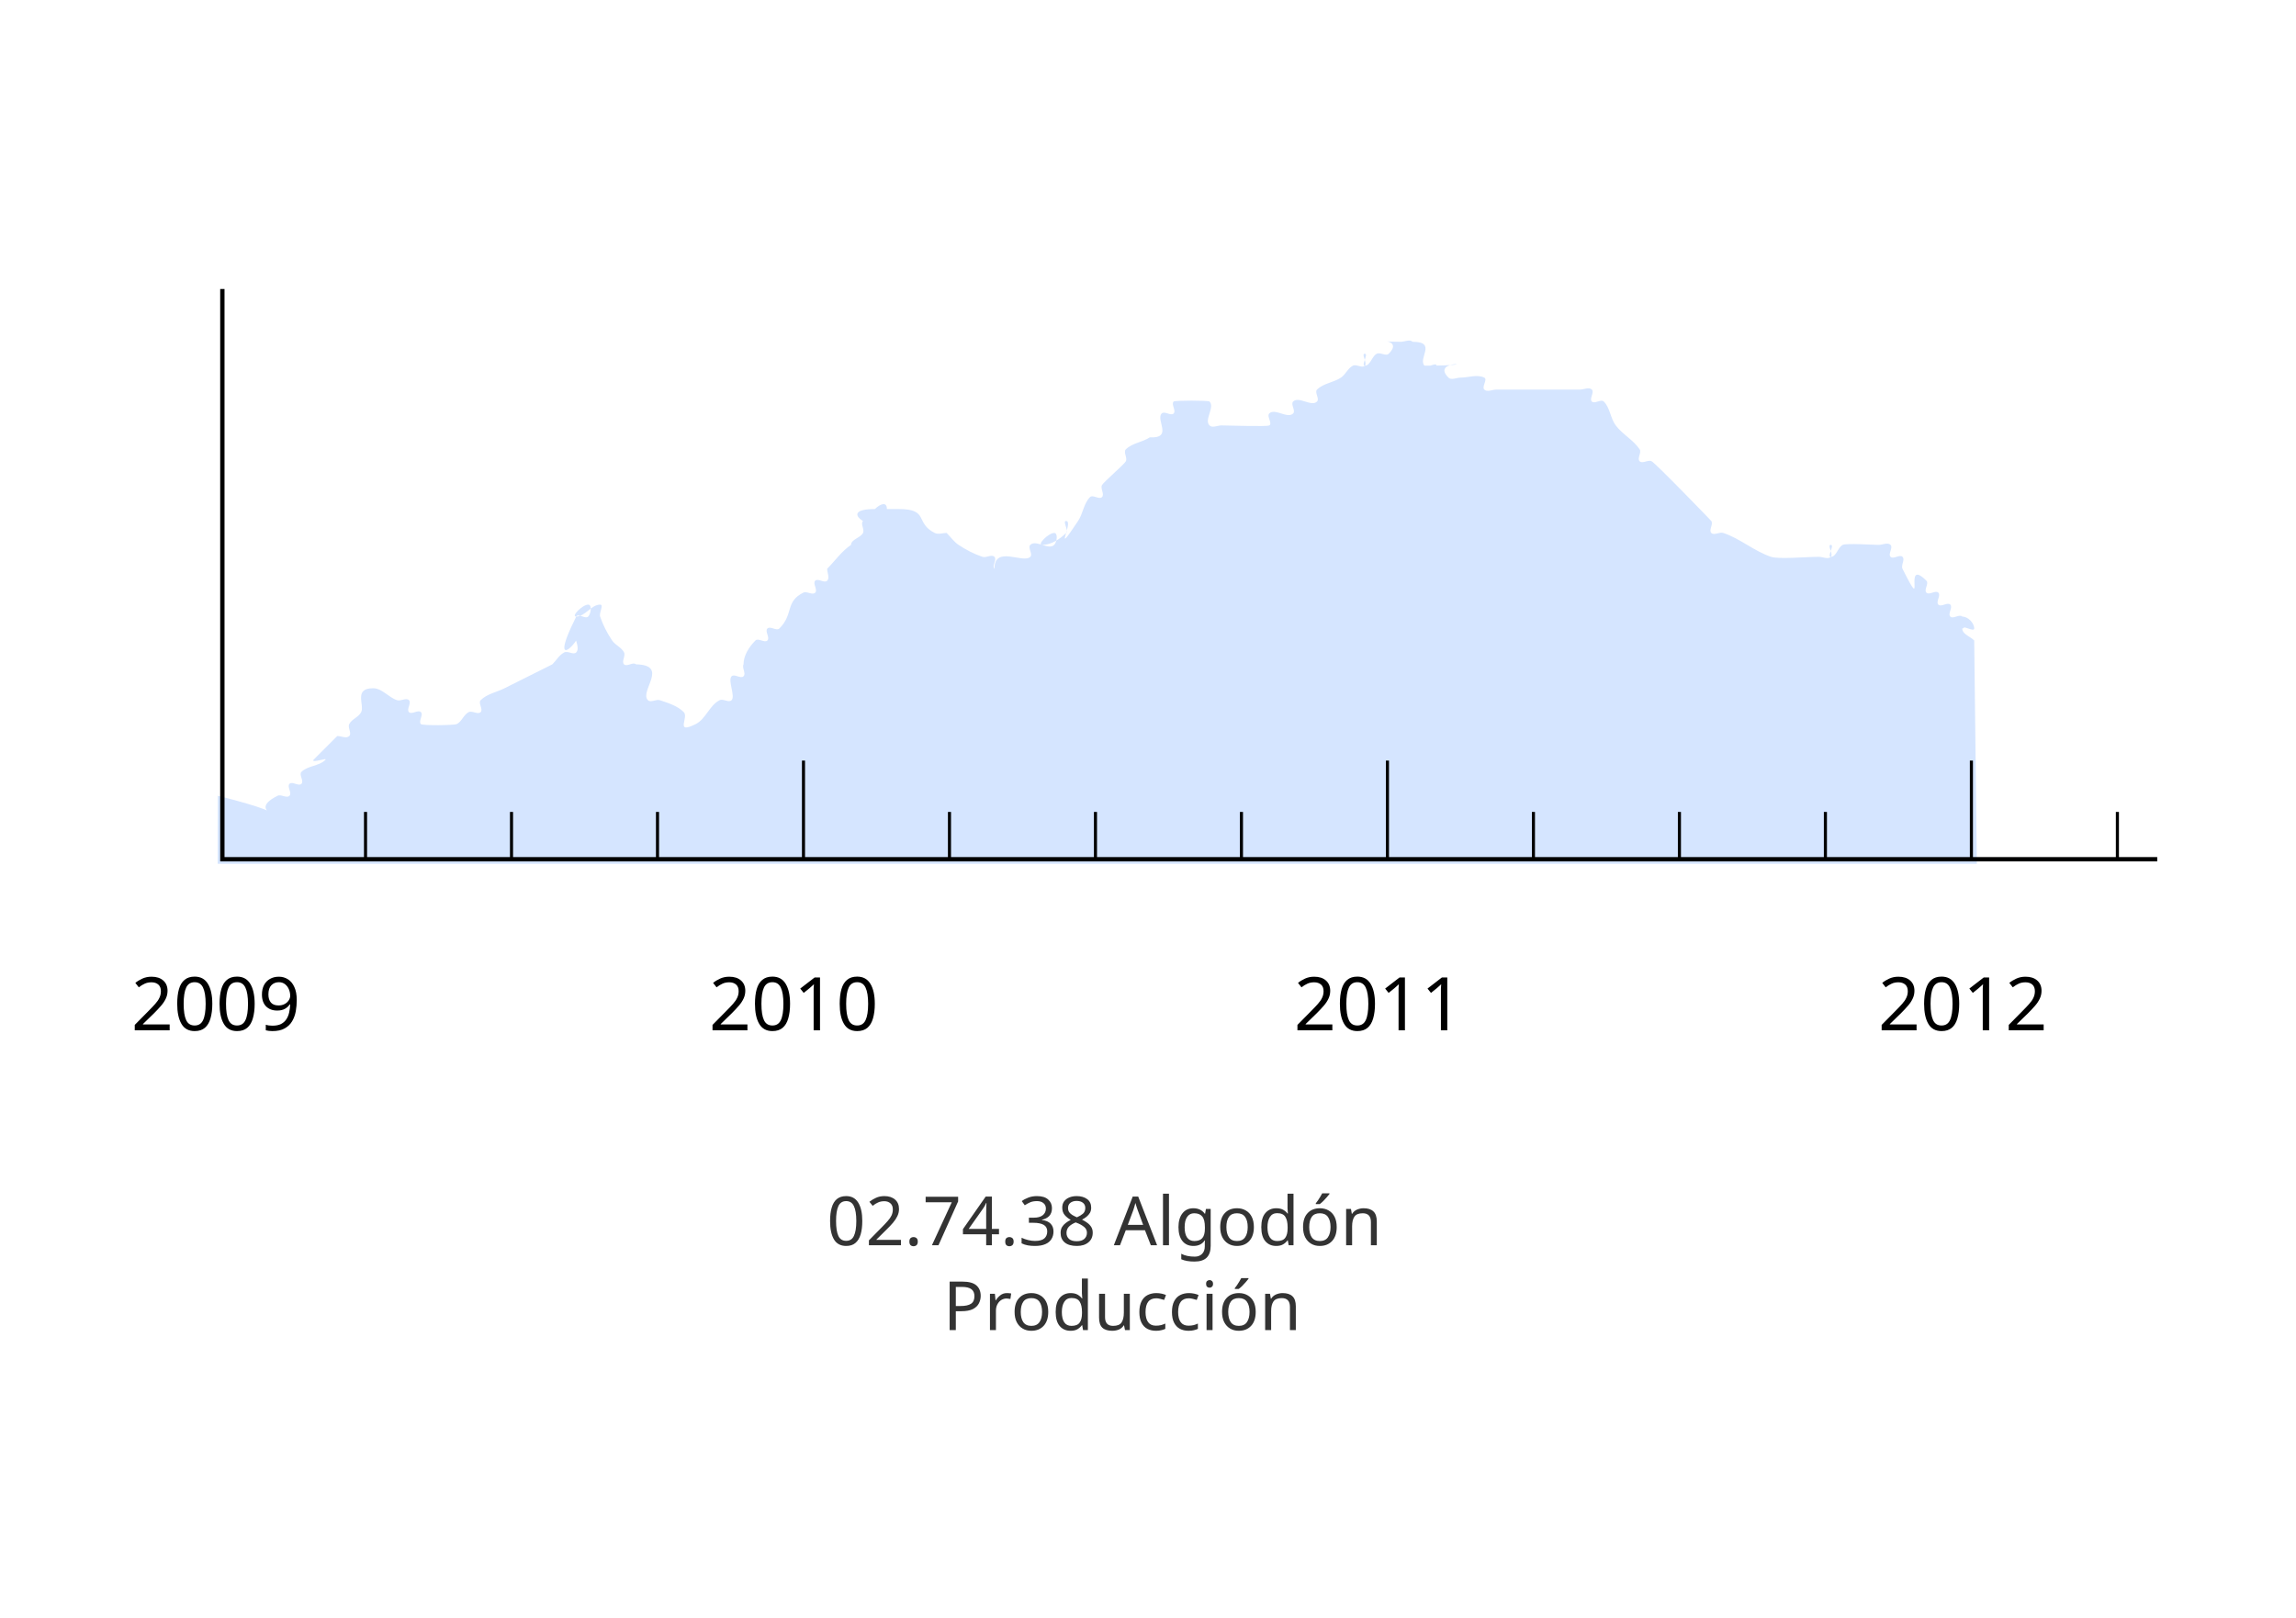
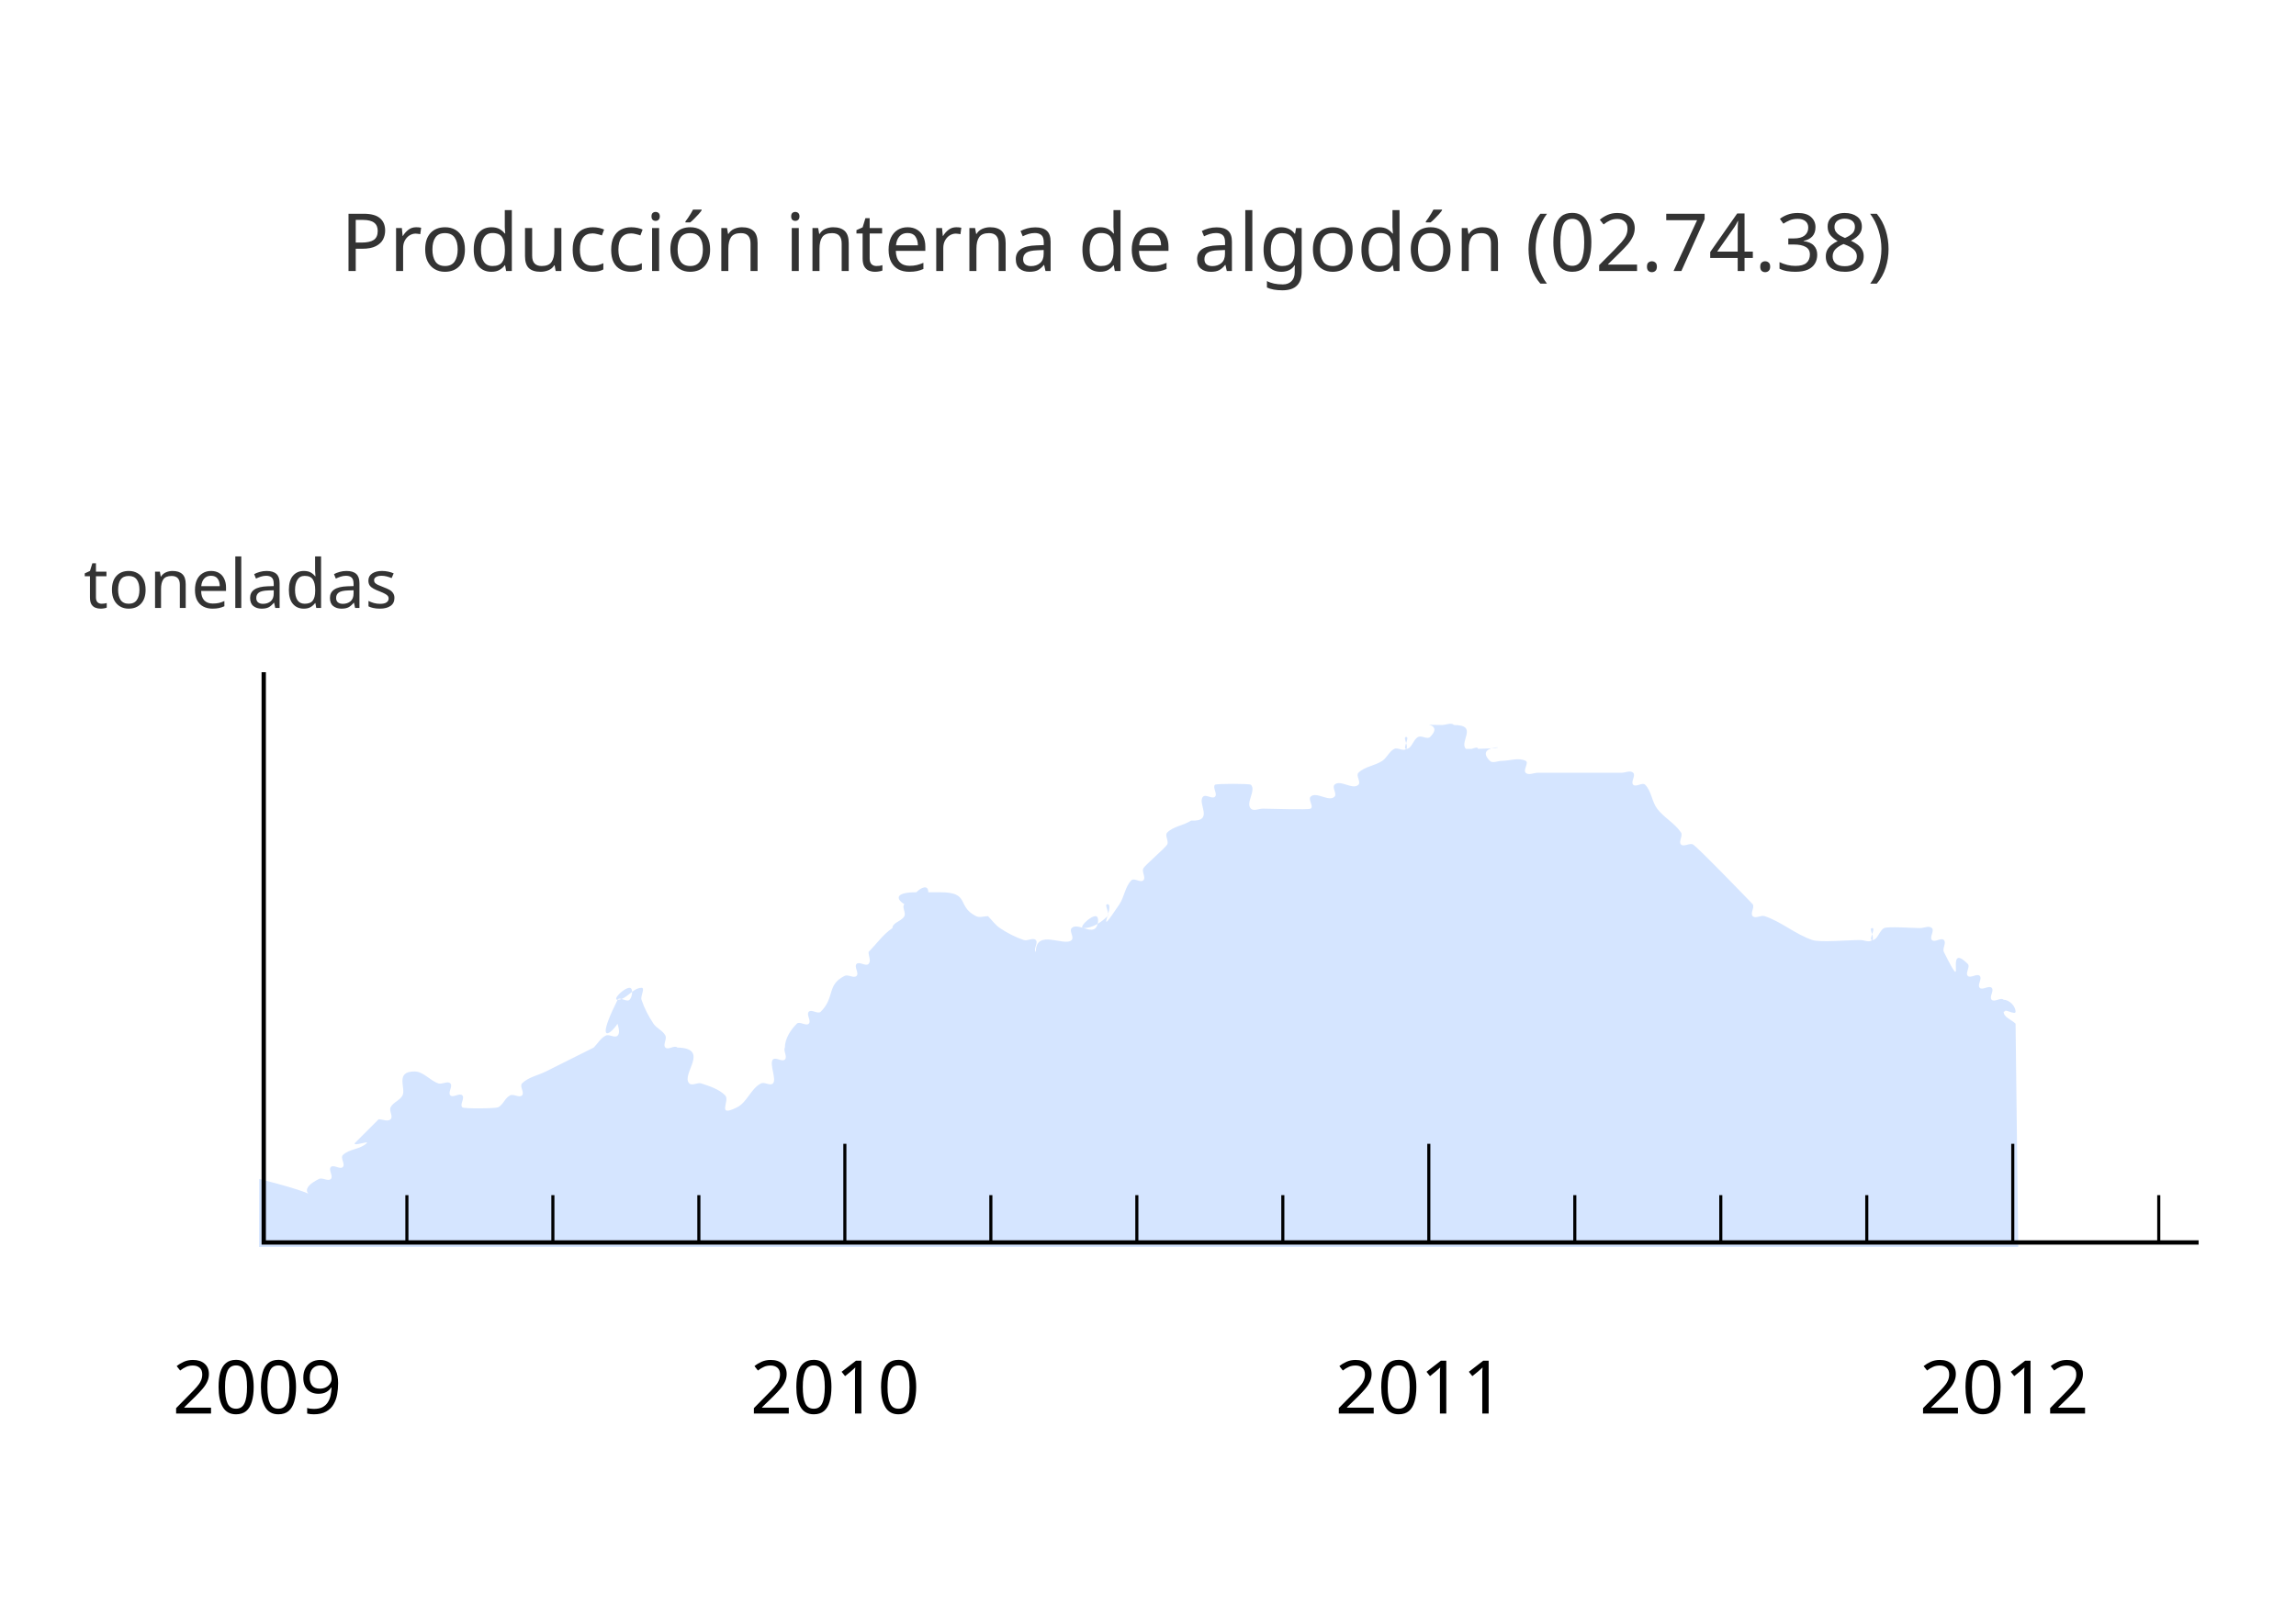
<svg xmlns="http://www.w3.org/2000/svg" width="372.047" height="262.205" id="svg2" version="1.1">
  <defs id="defs4">
    <marker orient="auto" refY="0.0" refX="0.0" id="Arrow2Lend" style="overflow:visible;">
      <path id="path4049" style="fill-rule:evenodd;stroke-width:0.625;stroke-linejoin:round;" d="M 8.719,4.034 L -2.207,0.016 L 8.719,-4.002 C 6.973,-1.63 6.983,1.616 8.719,4.034 z " transform="scale(1.1) rotate(180) translate(1,0)" />
    </marker>
    <marker orient="auto" refY="0.0" refX="0.0" id="Arrow1Mend" style="overflow:visible;">
      <path id="path4037" d="M 0.0,0.0 L 5.0,-5.0 L -12.5,0.0 L 5.0,5.0 L 0.0,0.0 z " style="fill-rule:evenodd;stroke:#000000;stroke-width:1.0pt;" transform="scale(0.4) rotate(180) translate(10,0)" />
    </marker>
    <marker orient="auto" refY="0.0" refX="0.0" id="TriangleOutL" style="overflow:visible">
      <path id="path4170" d="M 5.77,0.0 L -2.88,5.0 L -2.88,-5.0 L 5.77,0.0 z " style="fill-rule:evenodd;stroke:#000000;stroke-width:1.0pt" transform="scale(0.8)" />
    </marker>
    <marker orient="auto" refY="0.0" refX="0.0" id="Arrow1Lend" style="overflow:visible;">
      <path id="path4031" d="M 0.0,0.0 L 5.0,-5.0 L -12.5,0.0 L 5.0,5.0 L 0.0,0.0 z " style="fill-rule:evenodd;stroke:#000000;stroke-width:1.0pt;" transform="scale(0.8) rotate(180) translate(12.5,0)" />
    </marker>
    <marker orient="auto" refY="0.0" refX="0.0" id="Arrow1Send" style="overflow:visible;">
      <path id="path4043" d="M 0.0,0.0 L 5.0,-5.0 L -12.5,0.0 L 5.0,5.0 L 0.0,0.0 z " style="fill-rule:evenodd;stroke:#000000;stroke-width:1.0pt;" transform="scale(0.2) rotate(180) translate(6,0)" />
    </marker>
  </defs>
  <g id="layer1" transform="translate(0,-790.1574)">
-     <path style="fill:none;stroke:#000000;stroke-width:1px;stroke-linecap:butt;stroke-linejoin:miter;stroke-opacity:1" d="m 0,801.506 0,0" id="path4362" />
+     <path style="fill:none;stroke:#000000;stroke-width:1px;stroke-linecap:butt;stroke-linejoin:miter;stroke-opacity:1" d="m 0,823.612 0,0" id="path4362" />
    <text xml:space="preserve" style="font-size:12px;font-style:normal;font-weight:normal;line-height:125%;letter-spacing:0px;word-spacing:0px;fill:#000000;fill-opacity:1;stroke:none;font-family:Sans" x="12.244" y="90.235" id="text4364" transform="translate(0,790.1574)">
      <tspan id="tspan4366" x="12.244" y="90.235" />
    </text>
  </g>
  <g id="layer2" />
-   <path style="fill:#d5e5ff;fill-opacity:1;stroke:none" d="m 35.293,128.964 c 16.051,4.013 3.318,3.182 9.681,0 0.577,-0.289 1.48,0.456 1.936,0 0.457,-0.456 -0.457,-1.48 0,-1.936 0.457,-0.456 1.48,0.456 1.936,0 0.457,-0.456 -0.457,-1.48 0,-1.936 1.02,-1.02 2.852,-0.916 3.872,-1.936 0.457,-0.456 -2.225,0.577 -1.936,0 1.291,-1.291 2.582,-2.582 3.872,-3.872 0.645,0 1.48,0.456 1.936,0 0.457,-0.456 -0.289,-1.359 0,-1.936 0.408,-0.816 1.528,-1.12 1.936,-1.936 0.579,-1.157 -1.275,-3.873 1.936,-3.873 1.443,0 2.503,1.48 3.872,1.936 0.612,0.204 1.48,-0.456 1.936,0 0.457,0.456 -0.457,1.48 0,1.936 0.457,0.456 1.48,-0.456 1.936,0 0.457,0.456 -0.457,1.48 0,1.936 0.273,0.273 5.412,0.199 5.809,0 0.816,-0.408 1.12,-1.528 1.936,-1.936 0.577,-0.289 1.48,0.456 1.936,0 0.456,-0.456 -0.457,-1.48 0,-1.936 1.02,-1.02 2.582,-1.291 3.872,-1.936 1.291,-0.645 2.582,-1.291 3.872,-1.936 1.291,-0.645 2.582,-1.291 3.872,-1.936 0.645,-0.645 1.12,-1.528 1.936,-1.936 0.577,-0.289 1.48,0.456 1.936,0 0.913,-0.913 -1.291,-3.873 0,-3.873 2.743,0 -5.486,9.036 0,-1.936 0.289,-0.577 1.48,0.456 1.936,0 0.457,-0.456 0.645,-1.936 0,-1.936 -0.913,0 -2.849,1.936 -1.936,1.936 1.443,0 2.429,-1.936 3.873,-1.936 0.645,0 -0.204,1.324 0,1.936 0.456,1.369 1.136,2.672 1.936,3.872 0.506,0.759 1.528,1.12 1.936,1.936 0.289,0.577 -0.457,1.48 0,1.936 0.456,0.456 1.48,-0.456 1.936,0 5.452,0.12 0.493,4.366 1.936,5.809 0.457,0.456 1.324,-0.204 1.936,0 1.369,0.456 2.852,0.916 3.872,1.936 0.861,0.861 -1.506,3.657 1.936,1.936 1.633,-0.816 2.24,-3.056 3.873,-3.872 0.577,-0.289 1.48,0.456 1.936,0 0.648,-0.648 -0.648,-3.225 0,-3.872 0.456,-0.456 1.48,0.456 1.936,0 0.456,-0.456 -0.289,-1.359 0,-1.936 0.408,-0.816 1.291,-2.582 1.936,-1.936 0.645,0.645 -1.936,2.849 -1.936,1.936 0,-1.443 0.916,-2.852 1.936,-3.872 0.457,-0.456 1.48,0.456 1.936,0 0.457,-0.456 -0.457,-1.48 0,-1.936 0.457,-0.456 1.48,0.456 1.936,0 2.358,-2.358 0.907,-4.326 3.872,-5.809 0.577,-0.289 1.48,0.456 1.936,0 0.457,-0.456 -0.457,-1.48 0,-1.936 0.457,-0.456 1.48,0.456 1.936,0 0.457,-0.456 0,-1.291 0,-1.936 1.291,-1.291 2.354,-2.86 3.873,-3.872 0.537,-0.358 1.936,-0.645 1.936,0 0,0.645 -1.936,0.645 -1.936,0 0,-0.913 1.528,-1.12 1.936,-1.936 0.289,-0.577 -0.457,-1.48 0,-1.936 0.456,-0.456 1.936,-0.645 1.936,0 0,1.692 -6.422,-1.936 0,-1.936 0.645,0 0.645,1.936 0,1.936 -2.582,0 1.936,-4.518 1.936,-1.936 0,0.645 -2.582,0 -1.936,0 1.291,0 2.582,0 3.872,0 4.934,0 2.581,2.258 5.809,3.872 0.577,0.289 1.291,0 1.936,0 0.645,0.645 1.177,1.43 1.936,1.936 1.201,0.801 2.503,1.48 3.872,1.936 0.612,0.204 1.48,-0.456 1.936,0 0.456,0.456 -0.457,1.48 0,1.936 0.456,0.456 1.936,-0.645 1.936,0 0,0.645 -1.936,0.645 -1.936,0 0,-3.869 4.655,-0.783 5.809,-1.936 0.457,-0.456 -0.456,-1.48 0,-1.936 0.913,-0.913 2.96,0.913 3.872,0 0.457,-0.456 0.645,-1.936 0,-1.936 -0.913,0 -2.849,1.936 -1.936,1.936 1.443,0 2.852,-0.916 3.872,-1.936 0.457,-0.456 -0.645,-1.936 0,-1.936 1.335,0 -2.345,6.422 1.936,0 0.801,-1.201 0.916,-2.852 1.936,-3.873 0.456,-0.456 1.48,0.456 1.936,0 0.456,-0.456 -0.289,-1.359 0,-1.936 0.25,-0.501 3.622,-3.372 3.872,-3.873 0.289,-0.577 -0.457,-1.48 0,-1.936 1.02,-1.02 2.672,-1.136 3.872,-1.936 3.836,0.193 0.916,-2.852 1.936,-3.872 0.457,-0.456 1.48,0.456 1.936,0 0.457,-0.456 -0.456,-1.48 0,-1.936 0.194,-0.194 5.615,-0.194 5.809,0 0.913,0.913 -0.913,2.96 0,3.872 0.456,0.456 1.291,0 1.936,0 1.272,0 7.29,0.228 7.745,0 0.577,-0.289 -0.456,-1.48 0,-1.936 0.913,-0.913 2.96,0.913 3.872,0 0.457,-0.456 -0.456,-1.48 0,-1.936 0.913,-0.913 2.96,0.913 3.873,0 0.457,-0.456 -0.457,-1.48 0,-1.936 0.457,-0.456 1.936,-0.645 1.936,0 0,0.645 -2.393,0.456 -1.936,0 1.02,-1.02 2.672,-1.136 3.872,-1.936 0.759,-0.506 1.12,-1.528 1.936,-1.936 0.577,-0.289 1.48,0.456 1.936,0 0.457,-0.456 -0.645,-1.936 0,-1.936 0.645,0 -0.645,1.936 0,1.936 0.913,0 1.12,-1.528 1.936,-1.936 0.577,-0.289 1.48,0.456 1.936,0 2.582,-2.582 -3.227,-1.936 1.936,-1.936 0.645,0 1.48,-0.456 1.936,0 0.457,0.456 0.645,1.936 0,1.936 -0.645,0 -0.645,-1.936 0,-1.936 4.029,0 0.779,2.715 1.936,3.872 0.457,0.456 1.936,-0.645 1.936,0 0,0.645 -2.582,0 -1.936,0 10.972,0 0.645,-1.291 3.873,1.936 0.456,0.456 1.291,0 1.936,0 1.291,0 2.718,-0.577 3.872,0 0.577,0.289 -0.457,1.48 0,1.936 0.457,0.456 1.291,0 1.936,0 3.872,0 7.745,0 11.617,0 0.645,0 1.291,0 1.936,0 0.645,0 1.48,-0.456 1.936,0 0.456,0.456 -0.457,1.48 0,1.936 0.456,0.456 1.48,-0.456 1.936,0 1.02,1.02 1.07,2.718 1.936,3.872 1.095,1.46 2.86,2.354 3.872,3.872 0.358,0.537 -0.456,1.48 0,1.936 0.457,0.456 1.359,-0.289 1.936,0 0.693,0.346 9.661,9.651 9.681,9.681 0.358,0.537 -0.457,1.48 0,1.936 0.456,0.456 1.324,-0.204 1.936,0 2.738,0.913 5.007,2.96 7.745,3.872 1.242,0.414 5.757,0 7.745,0 0.645,0 1.48,0.456 1.936,0 0.457,-0.456 -0.645,-1.936 0,-1.936 0.645,0 -0.645,1.936 0,1.936 0.913,0 1.12,-1.528 1.936,-1.936 0.589,-0.295 4.937,0 5.809,0 0.645,0 1.48,-0.456 1.936,0 0.457,0.456 -0.456,1.48 0,1.936 0.457,0.456 1.48,-0.456 1.936,0 0.457,0.456 -0.289,1.359 0,1.936 4.029,8.058 -0.134,-2.07 3.873,1.936 0.456,0.456 -0.457,1.48 0,1.936 0.456,0.456 1.48,-0.456 1.936,0 0.456,0.456 -0.457,1.48 0,1.936 0.456,0.456 1.48,-0.456 1.936,0 0.457,0.456 -0.457,1.48 0,1.936 0.457,0.456 1.48,-0.456 1.936,0 0.457,0.456 0.645,1.936 0,1.936 -0.645,0 -0.645,-1.936 0,-1.936 0.913,0 1.936,1.023 1.936,1.936 0,0.645 -1.936,-0.645 -1.936,0 0,0.913 1.291,1.291 1.936,1.936 l 0.431,36.197 -285.059,0 z" id="path5663" />
-   <path style="fill:none;stroke:#000000;stroke-width:0.7;stroke-linecap:butt;stroke-linejoin:miter;stroke-miterlimit:4;stroke-opacity:1;stroke-dasharray:none" d="m 349.562,139.251 -313.531,0 0,-92.416" id="path5673-5-3" />
-   <path style="fill:none;stroke:#000000;stroke-width:0.5;stroke-linecap:butt;stroke-linejoin:miter;stroke-miterlimit:4;stroke-opacity:1;stroke-dasharray:none" d="m 59.23,131.585 0,7.767" id="path5771" />
-   <path style="fill:none;stroke:#000000;stroke-width:0.5;stroke-linecap:butt;stroke-linejoin:miter;stroke-miterlimit:4;stroke-opacity:1;stroke-dasharray:none" d="m 82.886,131.585 0,7.767" id="path5771-6" />
-   <path style="fill:none;stroke:#000000;stroke-width:0.5;stroke-linecap:butt;stroke-linejoin:miter;stroke-miterlimit:4;stroke-opacity:1;stroke-dasharray:none" d="m 106.542,131.585 0,7.767" id="path5771-4" />
-   <path style="fill:none;stroke:#000000;stroke-width:0.5;stroke-linecap:butt;stroke-linejoin:miter;stroke-miterlimit:4;stroke-opacity:1;stroke-dasharray:none" d="m 130.198,123.263 0,16.088" id="path5771-2" />
-   <path style="fill:none;stroke:#000000;stroke-width:0.5;stroke-linecap:butt;stroke-linejoin:miter;stroke-miterlimit:4;stroke-opacity:1;stroke-dasharray:none" d="m 153.854,131.585 0,7.767" id="path5771-25" />
-   <path style="fill:none;stroke:#000000;stroke-width:0.5;stroke-linecap:butt;stroke-linejoin:miter;stroke-miterlimit:4;stroke-opacity:1;stroke-dasharray:none" d="m 177.511,131.585 0,7.767" id="path5771-1" />
-   <path style="fill:none;stroke:#000000;stroke-width:0.5;stroke-linecap:butt;stroke-linejoin:miter;stroke-miterlimit:4;stroke-opacity:1;stroke-dasharray:none" d="m 201.167,131.585 0,7.767" id="path5771-0" />
-   <path style="fill:none;stroke:#000000;stroke-width:0.5;stroke-linecap:butt;stroke-linejoin:miter;stroke-miterlimit:4;stroke-opacity:1;stroke-dasharray:none" d="m 224.823,123.263 0,16.088" id="path5771-9" />
-   <path style="fill:none;stroke:#000000;stroke-width:0.5;stroke-linecap:butt;stroke-linejoin:miter;stroke-miterlimit:4;stroke-opacity:1;stroke-dasharray:none" d="m 248.479,131.585 0,7.767" id="path5771-5" />
-   <path style="fill:none;stroke:#000000;stroke-width:0.5;stroke-linecap:butt;stroke-linejoin:miter;stroke-miterlimit:4;stroke-opacity:1;stroke-dasharray:none" d="m 272.135,131.585 0,7.767" id="path5771-47" />
-   <path style="fill:none;stroke:#000000;stroke-width:0.5;stroke-linecap:butt;stroke-linejoin:miter;stroke-miterlimit:4;stroke-opacity:1;stroke-dasharray:none" d="m 295.791,131.585 0,7.767" id="path5771-10" />
-   <path style="fill:none;stroke:#000000;stroke-width:0.5;stroke-linecap:butt;stroke-linejoin:miter;stroke-miterlimit:4;stroke-opacity:1;stroke-dasharray:none" d="m 319.448,123.263 0,16.088" id="path5771-10-1" />
-   <path style="fill:none;stroke:#000000;stroke-width:0.5;stroke-linecap:butt;stroke-linejoin:miter;stroke-miterlimit:4;stroke-opacity:1;stroke-dasharray:none" d="m 343.104,131.585 0,7.767" id="path5771-10-0" />
-   <text xml:space="preserve" style="font-size:12px;font-style:normal;font-weight:normal;line-height:125%;letter-spacing:0px;word-spacing:0px;fill:#000000;fill-opacity:1;stroke:none;font-family:Sans" x="114.879" y="166.975" id="text5893">
-     <tspan id="tspan5895" x="114.879" y="166.975">2010</tspan>
+   <path style="fill:#d5e5ff;fill-opacity:1;stroke:none" d="m 41.997,191.069 c 16.051,4.013 3.318,3.182 9.681,0 0.577,-0.289 1.48,0.456 1.936,0 0.457,-0.456 -0.457,-1.48 0,-1.936 0.457,-0.456 1.48,0.456 1.936,0 0.457,-0.456 -0.457,-1.48 0,-1.936 1.02,-1.02 2.852,-0.916 3.872,-1.936 0.457,-0.456 -2.225,0.577 -1.936,0 1.291,-1.291 2.582,-2.582 3.872,-3.872 0.645,0 1.48,0.456 1.936,0 0.457,-0.456 -0.289,-1.359 0,-1.936 0.408,-0.816 1.528,-1.12 1.936,-1.936 0.579,-1.157 -1.275,-3.873 1.936,-3.873 1.443,0 2.503,1.48 3.872,1.936 0.612,0.204 1.48,-0.456 1.936,0 0.457,0.456 -0.457,1.48 0,1.936 0.457,0.456 1.48,-0.456 1.936,0 0.457,0.456 -0.457,1.48 0,1.936 0.273,0.273 5.412,0.199 5.809,0 0.816,-0.408 1.12,-1.528 1.936,-1.936 0.577,-0.289 1.48,0.456 1.936,0 0.456,-0.456 -0.457,-1.48 0,-1.936 1.02,-1.02 2.582,-1.291 3.872,-1.936 1.291,-0.645 2.582,-1.291 3.872,-1.936 1.291,-0.645 2.582,-1.291 3.872,-1.936 0.645,-0.645 1.12,-1.528 1.936,-1.936 0.577,-0.289 1.48,0.456 1.936,0 0.913,-0.913 -1.291,-3.873 0,-3.873 2.743,0 -5.486,9.036 0,-1.936 0.289,-0.577 1.48,0.456 1.936,0 0.457,-0.456 0.645,-1.936 0,-1.936 -0.913,0 -2.849,1.936 -1.936,1.936 1.443,0 2.429,-1.936 3.873,-1.936 0.645,0 -0.204,1.324 0,1.936 0.456,1.369 1.136,2.672 1.936,3.872 0.506,0.759 1.528,1.12 1.936,1.936 0.289,0.577 -0.457,1.48 0,1.936 0.456,0.456 1.48,-0.456 1.936,0 5.452,0.12 0.493,4.366 1.936,5.809 0.457,0.456 1.324,-0.204 1.936,0 1.369,0.456 2.852,0.916 3.872,1.936 0.861,0.861 -1.506,3.657 1.936,1.936 1.633,-0.816 2.24,-3.056 3.873,-3.872 0.577,-0.289 1.48,0.456 1.936,0 0.648,-0.648 -0.648,-3.225 0,-3.872 0.456,-0.456 1.48,0.456 1.936,0 0.456,-0.456 -0.289,-1.359 0,-1.936 0.408,-0.816 1.291,-2.582 1.936,-1.936 0.645,0.645 -1.936,2.849 -1.936,1.936 0,-1.443 0.916,-2.852 1.936,-3.872 0.457,-0.456 1.48,0.456 1.936,0 0.457,-0.456 -0.457,-1.48 0,-1.936 0.457,-0.456 1.48,0.456 1.936,0 2.358,-2.358 0.907,-4.326 3.872,-5.809 0.577,-0.289 1.48,0.456 1.936,0 0.457,-0.456 -0.457,-1.48 0,-1.936 0.457,-0.456 1.48,0.456 1.936,0 0.457,-0.456 0,-1.291 0,-1.936 1.291,-1.291 2.354,-2.86 3.873,-3.872 0.537,-0.358 1.936,-0.645 1.936,0 0,0.645 -1.936,0.645 -1.936,0 0,-0.913 1.528,-1.12 1.936,-1.936 0.289,-0.577 -0.457,-1.48 0,-1.936 0.456,-0.456 1.936,-0.645 1.936,0 0,1.692 -6.422,-1.936 0,-1.936 0.645,0 0.645,1.936 0,1.936 -2.582,0 1.936,-4.518 1.936,-1.936 0,0.645 -2.582,0 -1.936,0 1.291,0 2.582,0 3.872,0 4.934,0 2.581,2.258 5.809,3.872 0.577,0.289 1.291,0 1.936,0 0.645,0.645 1.177,1.43 1.936,1.936 1.201,0.801 2.503,1.48 3.872,1.936 0.612,0.204 1.48,-0.456 1.936,0 0.456,0.456 -0.457,1.48 0,1.936 0.456,0.456 1.936,-0.645 1.936,0 0,0.645 -1.936,0.645 -1.936,0 0,-3.869 4.655,-0.783 5.809,-1.936 0.457,-0.456 -0.456,-1.48 0,-1.936 0.913,-0.913 2.96,0.913 3.872,0 0.457,-0.456 0.645,-1.936 0,-1.936 -0.913,0 -2.849,1.936 -1.936,1.936 1.443,0 2.852,-0.916 3.872,-1.936 0.457,-0.456 -0.645,-1.936 0,-1.936 1.335,0 -2.345,6.422 1.936,0 0.801,-1.201 0.916,-2.852 1.936,-3.873 0.456,-0.456 1.48,0.456 1.936,0 0.456,-0.456 -0.289,-1.359 0,-1.936 0.25,-0.501 3.622,-3.372 3.872,-3.873 0.289,-0.577 -0.457,-1.48 0,-1.936 1.02,-1.02 2.672,-1.136 3.872,-1.936 3.836,0.193 0.916,-2.852 1.936,-3.872 0.457,-0.456 1.48,0.456 1.936,0 0.457,-0.456 -0.456,-1.48 0,-1.936 0.194,-0.194 5.615,-0.194 5.809,0 0.913,0.913 -0.913,2.96 0,3.872 0.456,0.456 1.291,0 1.936,0 1.272,0 7.29,0.228 7.745,0 0.577,-0.289 -0.456,-1.48 0,-1.936 0.913,-0.913 2.96,0.913 3.872,0 0.457,-0.456 -0.456,-1.48 0,-1.936 0.913,-0.913 2.96,0.913 3.873,0 0.457,-0.456 -0.457,-1.48 0,-1.936 0.457,-0.456 1.936,-0.645 1.936,0 0,0.645 -2.393,0.456 -1.936,0 1.02,-1.02 2.672,-1.136 3.872,-1.936 0.759,-0.506 1.12,-1.528 1.936,-1.936 0.577,-0.289 1.48,0.456 1.936,0 0.457,-0.456 -0.645,-1.936 0,-1.936 0.645,0 -0.645,1.936 0,1.936 0.913,0 1.12,-1.528 1.936,-1.936 0.577,-0.289 1.48,0.456 1.936,0 2.582,-2.582 -3.227,-1.936 1.936,-1.936 0.645,0 1.48,-0.456 1.936,0 0.457,0.456 0.645,1.936 0,1.936 -0.645,0 -0.645,-1.936 0,-1.936 4.029,0 0.779,2.715 1.936,3.872 0.457,0.456 1.936,-0.645 1.936,0 0,0.645 -2.582,0 -1.936,0 10.972,0 0.645,-1.291 3.873,1.936 0.456,0.456 1.291,0 1.936,0 1.291,0 2.718,-0.577 3.872,0 0.577,0.289 -0.457,1.48 0,1.936 0.457,0.456 1.291,0 1.936,0 3.872,0 7.745,0 11.617,0 0.645,0 1.291,0 1.936,0 0.645,0 1.48,-0.456 1.936,0 0.456,0.456 -0.457,1.48 0,1.936 0.456,0.456 1.48,-0.456 1.936,0 1.02,1.02 1.07,2.718 1.936,3.872 1.095,1.46 2.86,2.354 3.872,3.872 0.358,0.537 -0.456,1.48 0,1.936 0.457,0.456 1.359,-0.289 1.936,0 0.693,0.346 9.661,9.651 9.681,9.681 0.358,0.537 -0.457,1.48 0,1.936 0.456,0.456 1.324,-0.204 1.936,0 2.738,0.913 5.007,2.96 7.745,3.872 1.242,0.414 5.757,0 7.745,0 0.645,0 1.48,0.456 1.936,0 0.457,-0.456 -0.645,-1.936 0,-1.936 0.645,0 -0.645,1.936 0,1.936 0.913,0 1.12,-1.528 1.936,-1.936 0.589,-0.295 4.937,0 5.809,0 0.645,0 1.48,-0.456 1.936,0 0.457,0.456 -0.456,1.48 0,1.936 0.457,0.456 1.48,-0.456 1.936,0 0.457,0.456 -0.289,1.359 0,1.936 4.029,8.058 -0.134,-2.07 3.873,1.936 0.456,0.456 -0.457,1.48 0,1.936 0.456,0.456 1.48,-0.456 1.936,0 0.456,0.456 -0.457,1.48 0,1.936 0.456,0.456 1.48,-0.456 1.936,0 0.457,0.456 -0.457,1.48 0,1.936 0.457,0.456 1.48,-0.456 1.936,0 0.457,0.456 0.645,1.936 0,1.936 -0.645,0 -0.645,-1.936 0,-1.936 0.913,0 1.936,1.023 1.936,1.936 0,0.645 -1.936,-0.645 -1.936,0 0,0.913 1.291,1.291 1.936,1.936 l 0.431,36.197 -285.059,0 z" id="path5663" />
+   <path style="fill:none;stroke:#000000;stroke-width:0.7;stroke-linecap:butt;stroke-linejoin:miter;stroke-miterlimit:4;stroke-opacity:1;stroke-dasharray:none" d="m 356.266,201.357 -313.531,0 0,-92.416" id="path5673-5-3" />
+   <path style="fill:none;stroke:#000000;stroke-width:0.5;stroke-linecap:butt;stroke-linejoin:miter;stroke-miterlimit:4;stroke-opacity:1;stroke-dasharray:none" d="m 65.934,193.69 0,7.767" id="path5771" />
+   <path style="fill:none;stroke:#000000;stroke-width:0.5;stroke-linecap:butt;stroke-linejoin:miter;stroke-miterlimit:4;stroke-opacity:1;stroke-dasharray:none" d="m 89.59,193.69 0,7.767" id="path5771-6" />
+   <path style="fill:none;stroke:#000000;stroke-width:0.5;stroke-linecap:butt;stroke-linejoin:miter;stroke-miterlimit:4;stroke-opacity:1;stroke-dasharray:none" d="m 113.246,193.69 0,7.767" id="path5771-4" />
+   <path style="fill:none;stroke:#000000;stroke-width:0.5;stroke-linecap:butt;stroke-linejoin:miter;stroke-miterlimit:4;stroke-opacity:1;stroke-dasharray:none" d="m 136.902,185.369 0,16.088" id="path5771-2" />
+   <path style="fill:none;stroke:#000000;stroke-width:0.5;stroke-linecap:butt;stroke-linejoin:miter;stroke-miterlimit:4;stroke-opacity:1;stroke-dasharray:none" d="m 160.559,193.69 0,7.767" id="path5771-25" />
+   <path style="fill:none;stroke:#000000;stroke-width:0.5;stroke-linecap:butt;stroke-linejoin:miter;stroke-miterlimit:4;stroke-opacity:1;stroke-dasharray:none" d="m 184.215,193.69 0,7.767" id="path5771-1" />
+   <path style="fill:none;stroke:#000000;stroke-width:0.5;stroke-linecap:butt;stroke-linejoin:miter;stroke-miterlimit:4;stroke-opacity:1;stroke-dasharray:none" d="m 207.871,193.69 0,7.767" id="path5771-0" />
+   <path style="fill:none;stroke:#000000;stroke-width:0.5;stroke-linecap:butt;stroke-linejoin:miter;stroke-miterlimit:4;stroke-opacity:1;stroke-dasharray:none" d="m 231.527,185.369 0,16.088" id="path5771-9" />
+   <path style="fill:none;stroke:#000000;stroke-width:0.5;stroke-linecap:butt;stroke-linejoin:miter;stroke-miterlimit:4;stroke-opacity:1;stroke-dasharray:none" d="m 255.183,193.69 0,7.767" id="path5771-5" />
+   <path style="fill:none;stroke:#000000;stroke-width:0.5;stroke-linecap:butt;stroke-linejoin:miter;stroke-miterlimit:4;stroke-opacity:1;stroke-dasharray:none" d="m 278.839,193.69 0,7.767" id="path5771-47" />
+   <path style="fill:none;stroke:#000000;stroke-width:0.5;stroke-linecap:butt;stroke-linejoin:miter;stroke-miterlimit:4;stroke-opacity:1;stroke-dasharray:none" d="m 302.496,193.69 0,7.767" id="path5771-10" />
+   <path style="fill:none;stroke:#000000;stroke-width:0.5;stroke-linecap:butt;stroke-linejoin:miter;stroke-miterlimit:4;stroke-opacity:1;stroke-dasharray:none" d="m 326.152,185.369 0,16.088" id="path5771-10-1" />
+   <path style="fill:none;stroke:#000000;stroke-width:0.5;stroke-linecap:butt;stroke-linejoin:miter;stroke-miterlimit:4;stroke-opacity:1;stroke-dasharray:none" d="m 349.808,193.69 0,7.767" id="path5771-10-0" />
+   <text xml:space="preserve" style="font-size:12px;font-style:normal;font-weight:normal;line-height:125%;letter-spacing:0px;word-spacing:0px;fill:#000000;fill-opacity:1;stroke:none;font-family:Sans" x="121.583" y="229.081" id="text5893">
+     <tspan id="tspan5895" x="121.583" y="229.081">2010</tspan>
  </text>
-   <text xml:space="preserve" style="font-size:12px;font-style:normal;font-weight:normal;line-height:125%;letter-spacing:0px;word-spacing:0px;fill:#000000;fill-opacity:1;stroke:none;font-family:Sans" x="209.659" y="166.975" id="text5893-7">
-     <tspan id="tspan5895-4" x="209.659" y="166.975">2011</tspan>
+   <text xml:space="preserve" style="font-size:12px;font-style:normal;font-weight:normal;line-height:125%;letter-spacing:0px;word-spacing:0px;fill:#000000;fill-opacity:1;stroke:none;font-family:Sans" x="216.363" y="229.081" id="text5893-7">
+     <tspan id="tspan5895-4" x="216.363" y="229.081">2011</tspan>
  </text>
-   <text xml:space="preserve" style="font-size:12px;font-style:normal;font-weight:normal;line-height:125%;letter-spacing:0px;word-spacing:0px;fill:#000000;fill-opacity:1;stroke:none;font-family:Sans" x="304.33" y="166.975" id="text5893-7-8">
-     <tspan id="tspan5895-4-2" x="304.33" y="166.975">2012</tspan>
+   <text xml:space="preserve" style="font-size:12px;font-style:normal;font-weight:normal;line-height:125%;letter-spacing:0px;word-spacing:0px;fill:#000000;fill-opacity:1;stroke:none;font-family:Sans" x="311.035" y="229.081" id="text5893-7-8">
+     <tspan id="tspan5895-4-2" x="311.035" y="229.081">2012</tspan>
  </text>
-   <text xml:space="preserve" style="font-size:12px;font-style:normal;font-weight:normal;line-height:125%;letter-spacing:0px;word-spacing:0px;fill:#000000;fill-opacity:1;stroke:none;font-family:Sans" x="21.256" y="166.975" id="text5893-6">
-     <tspan x="21.256" y="166.975" id="tspan5960">2009</tspan>
+   <text xml:space="preserve" style="font-size:12px;font-style:normal;font-weight:normal;line-height:125%;letter-spacing:0px;word-spacing:0px;fill:#000000;fill-opacity:1;stroke:none;font-family:Sans" x="27.961" y="229.081" id="text5893-6">
+     <tspan x="27.961" y="229.081" id="tspan5960">2009</tspan>
  </text>
-   <text xml:space="preserve" style="font-size:11px;font-style:normal;font-variant:normal;font-weight:normal;font-stretch:normal;text-align:center;line-height:125%;letter-spacing:0px;word-spacing:0px;writing-mode:lr-tb;text-anchor:middle;fill:#333333;fill-opacity:1;stroke:none;font-family:Sans;-inkscape-font-specification:Sans" x="186.134" y="201.814" id="text4626">
-     <tspan x="186.134" y="201.814" id="tspan4630">02.74.38 Algodón</tspan>
-     <tspan x="186.134" y="215.564" id="tspan3396">Producción</tspan>
+   <text xml:space="preserve" style="font-size:13px;font-style:normal;font-variant:normal;font-weight:normal;font-stretch:normal;text-align:center;line-height:125%;letter-spacing:0px;word-spacing:0px;writing-mode:lr-tb;text-anchor:middle;fill:#333333;fill-opacity:1;stroke:none;font-family:Sans;-inkscape-font-specification:Sans" x="185.947" y="43.92" id="text4626">
+     <tspan x="185.947" y="43.92" id="tspan3396">Producción interna de algodón (02.74.38)</tspan>
+   </text>
+   <text xml:space="preserve" style="font-size:11px;font-style:normal;font-variant:normal;font-weight:normal;font-stretch:normal;text-align:center;line-height:125%;letter-spacing:0px;word-spacing:0px;writing-mode:lr-tb;text-anchor:middle;fill:#333333;fill-opacity:1;stroke:none;font-family:Sans;-inkscape-font-specification:Sans" x="43.272" y="98.532" id="text4626-4">
+     <tspan x="43.272" y="98.532" id="tspan4891">toneladas</tspan>
  </text>
</svg>
